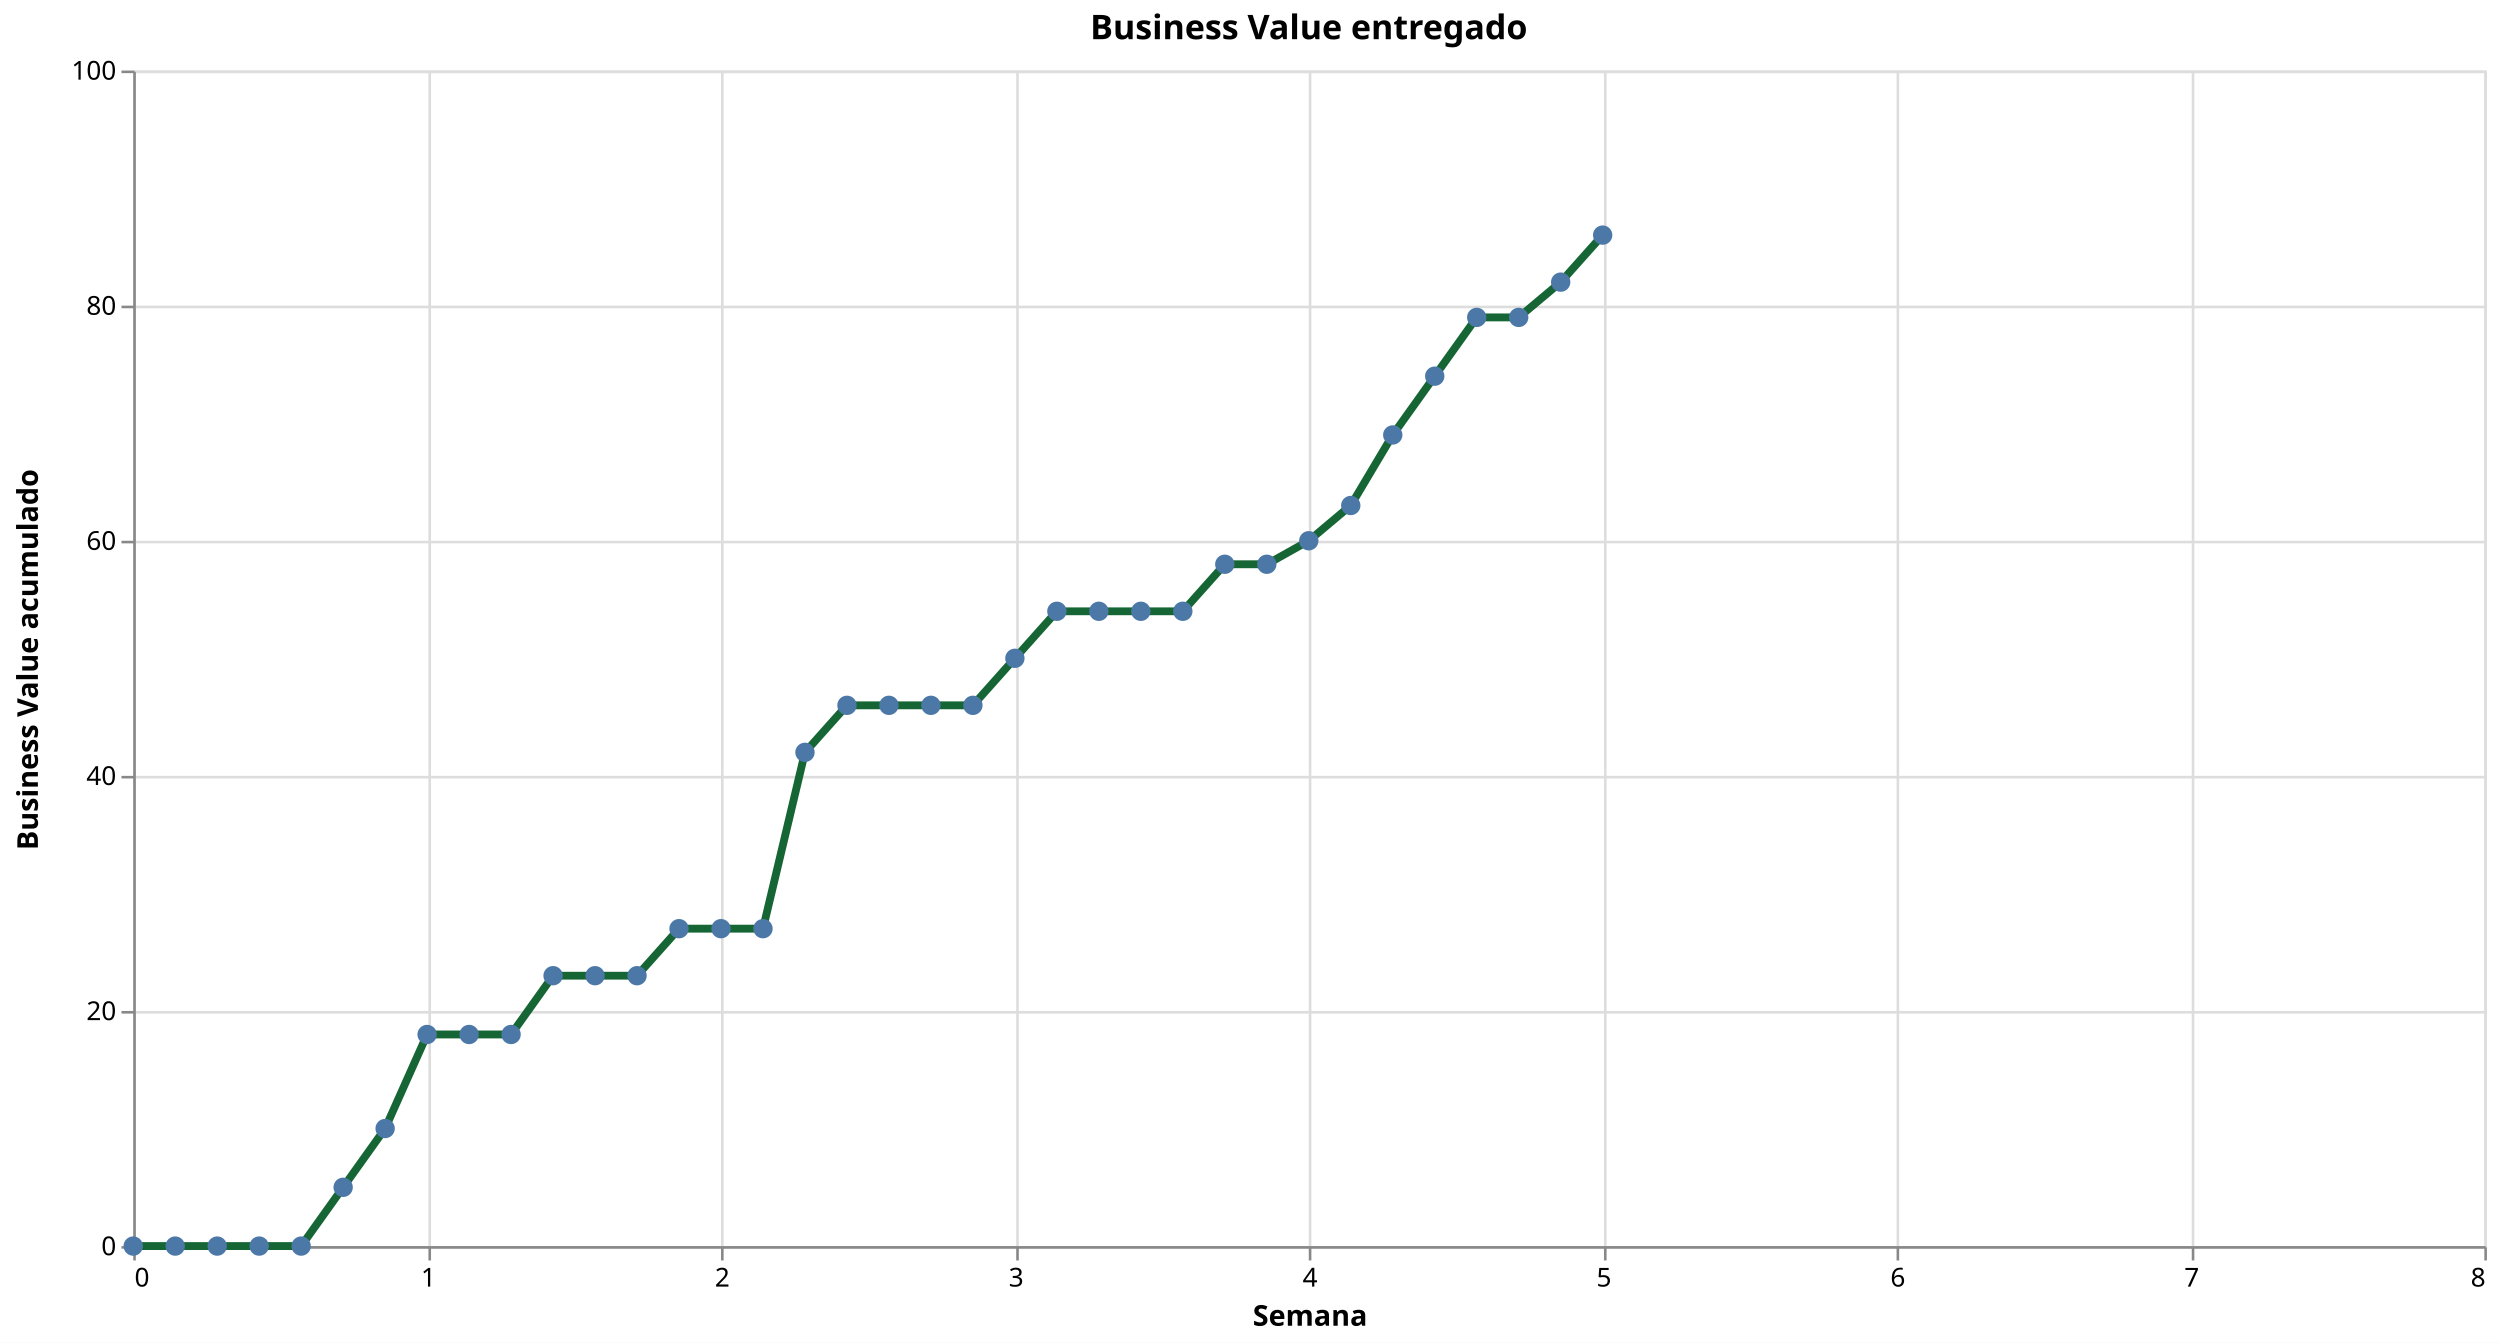
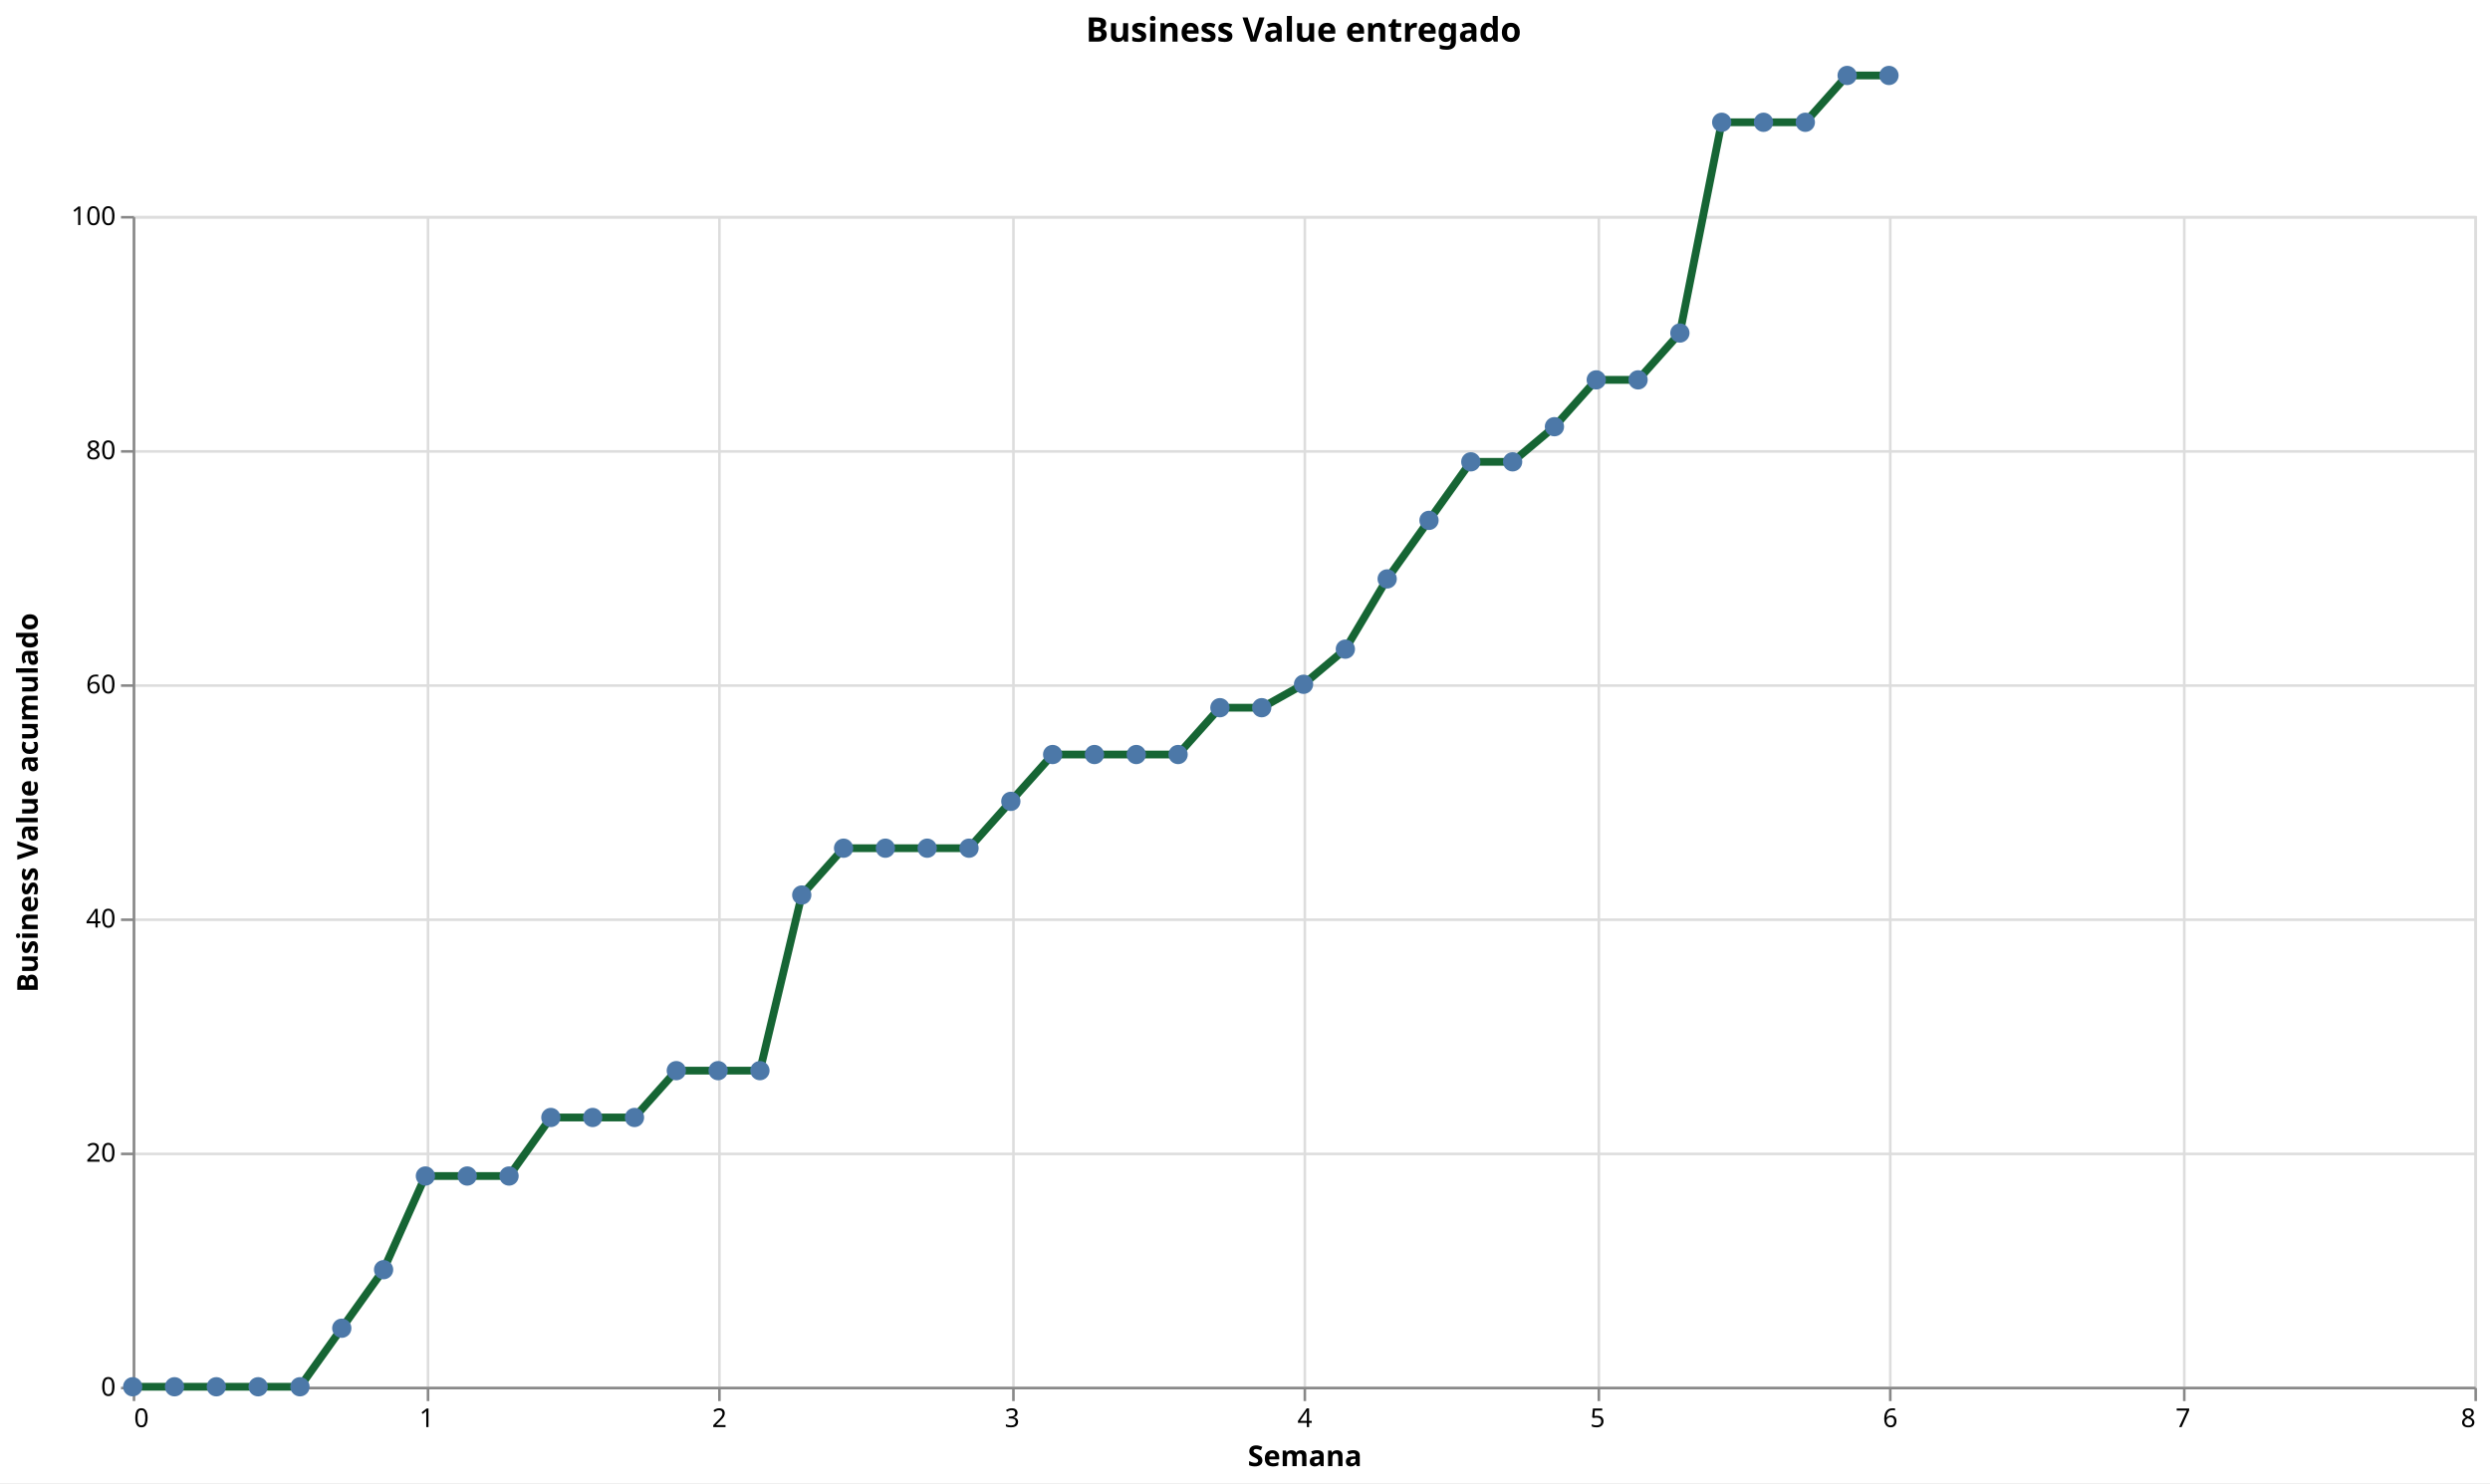
- <svg xmlns="http://www.w3.org/2000/svg" version="1.1" class="marks" width="957" height="514" viewBox="0 0 957 514">
-   <rect width="957" height="514" fill="white" />
-   <g fill="none" stroke-miterlimit="4" transform="translate(51,27)">
+ <svg xmlns="http://www.w3.org/2000/svg" version="1.1" class="marks" width="957" height="570" viewBox="0 0 957 570">
+   <rect width="957" height="570" fill="white" />
+   <g fill="none" stroke-miterlimit="4" transform="translate(51,83)">
    <g class="mark-group role-frame root" role="graphics-object" aria-roledescription="group mark container">
      <g transform="translate(0,0)">
        <path class="background" aria-hidden="true" d="M0.5,0.5h900v450h-900Z" stroke="#ddd" />
        <g>
          <g class="mark-group role-axis" aria-hidden="true">
            <g transform="translate(0.5,450.5)">
              <path class="background" aria-hidden="true" d="M0,0h0v0h0Z" pointer-events="none" />
              <g>
                <g class="mark-rule role-axis-grid" pointer-events="none">
                  <line transform="translate(0,-450)" x2="0" y2="450" stroke="#ddd" stroke-width="1" opacity="1" />
                  <line transform="translate(113,-450)" x2="0" y2="450" stroke="#ddd" stroke-width="1" opacity="1" />
                  <line transform="translate(225,-450)" x2="0" y2="450" stroke="#ddd" stroke-width="1" opacity="1" />
                  <line transform="translate(338,-450)" x2="0" y2="450" stroke="#ddd" stroke-width="1" opacity="1" />
                  <line transform="translate(450,-450)" x2="0" y2="450" stroke="#ddd" stroke-width="1" opacity="1" />
                  <line transform="translate(563,-450)" x2="0" y2="450" stroke="#ddd" stroke-width="1" opacity="1" />
                  <line transform="translate(675,-450)" x2="0" y2="450" stroke="#ddd" stroke-width="1" opacity="1" />
                  <line transform="translate(788,-450)" x2="0" y2="450" stroke="#ddd" stroke-width="1" opacity="1" />
                  <line transform="translate(900,-450)" x2="0" y2="450" stroke="#ddd" stroke-width="1" opacity="1" />
                </g>
              </g>
              <path class="foreground" aria-hidden="true" d="" pointer-events="none" display="none" />
            </g>
          </g>
          <g class="mark-group role-axis" aria-hidden="true">
            <g transform="translate(0.5,0.5)">
              <path class="background" aria-hidden="true" d="M0,0h0v0h0Z" pointer-events="none" />
              <g>
                <g class="mark-rule role-axis-grid" pointer-events="none">
                  <line transform="translate(0,450)" x2="900" y2="0" stroke="#ddd" stroke-width="1" opacity="1" />
                  <line transform="translate(0,360)" x2="900" y2="0" stroke="#ddd" stroke-width="1" opacity="1" />
                  <line transform="translate(0,270)" x2="900" y2="0" stroke="#ddd" stroke-width="1" opacity="1" />
                  <line transform="translate(0,180)" x2="900" y2="0" stroke="#ddd" stroke-width="1" opacity="1" />
                  <line transform="translate(0,90)" x2="900" y2="0" stroke="#ddd" stroke-width="1" opacity="1" />
                  <line transform="translate(0,0)" x2="900" y2="0" stroke="#ddd" stroke-width="1" opacity="1" />
                </g>
              </g>
              <path class="foreground" aria-hidden="true" d="" pointer-events="none" display="none" />
            </g>
          </g>
          <g class="mark-group role-axis" role="graphics-symbol" aria-roledescription="axis" aria-label="X-axis titled 'Semana' for a linear scale with values from 0 to 8">
            <g transform="translate(0.5,450.5)">
              <path class="background" aria-hidden="true" d="M0,0h0v0h0Z" pointer-events="none" />
              <g>
                <g class="mark-rule role-axis-tick" pointer-events="none">
                  <line transform="translate(0,0)" x2="0" y2="5" stroke="#888" stroke-width="1" opacity="1" />
                  <line transform="translate(113,0)" x2="0" y2="5" stroke="#888" stroke-width="1" opacity="1" />
                  <line transform="translate(225,0)" x2="0" y2="5" stroke="#888" stroke-width="1" opacity="1" />
                  <line transform="translate(338,0)" x2="0" y2="5" stroke="#888" stroke-width="1" opacity="1" />
                  <line transform="translate(450,0)" x2="0" y2="5" stroke="#888" stroke-width="1" opacity="1" />
                  <line transform="translate(563,0)" x2="0" y2="5" stroke="#888" stroke-width="1" opacity="1" />
                  <line transform="translate(675,0)" x2="0" y2="5" stroke="#888" stroke-width="1" opacity="1" />
                  <line transform="translate(788,0)" x2="0" y2="5" stroke="#888" stroke-width="1" opacity="1" />
                  <line transform="translate(900,0)" x2="0" y2="5" stroke="#888" stroke-width="1" opacity="1" />
                </g>
                <g class="mark-text role-axis-label" pointer-events="none">
                  <text text-anchor="start" transform="translate(0,15)" font-family="sans-serif" font-size="10px" fill="#000" opacity="1">0</text>
                  <text text-anchor="middle" transform="translate(112.5,15)" font-family="sans-serif" font-size="10px" fill="#000" opacity="1">1</text>
                  <text text-anchor="middle" transform="translate(225,15)" font-family="sans-serif" font-size="10px" fill="#000" opacity="1">2</text>
                  <text text-anchor="middle" transform="translate(337.5,15)" font-family="sans-serif" font-size="10px" fill="#000" opacity="1">3</text>
                  <text text-anchor="middle" transform="translate(450,15)" font-family="sans-serif" font-size="10px" fill="#000" opacity="1">4</text>
                  <text text-anchor="middle" transform="translate(562.5,15)" font-family="sans-serif" font-size="10px" fill="#000" opacity="1">5</text>
                  <text text-anchor="middle" transform="translate(675,15)" font-family="sans-serif" font-size="10px" fill="#000" opacity="1">6</text>
                  <text text-anchor="middle" transform="translate(787.5,15)" font-family="sans-serif" font-size="10px" fill="#000" opacity="1">7</text>
                  <text text-anchor="end" transform="translate(900,15)" font-family="sans-serif" font-size="10px" fill="#000" opacity="1">8</text>
                </g>
                <g class="mark-rule role-axis-domain" pointer-events="none">
                  <line transform="translate(0,0)" x2="900" y2="0" stroke="#888" stroke-width="1" opacity="1" />
                </g>
                <g class="mark-text role-axis-title" pointer-events="none">
                  <text text-anchor="middle" transform="translate(450,30)" font-family="sans-serif" font-size="11px" font-weight="bold" fill="#000" opacity="1">Semana</text>
                </g>
              </g>
              <path class="foreground" aria-hidden="true" d="" pointer-events="none" display="none" />
            </g>
          </g>
          <g class="mark-group role-axis" role="graphics-symbol" aria-roledescription="axis" aria-label="Y-axis titled 'Business Value acumulado' for a linear scale with values from 0 to 100">
            <g transform="translate(0.5,0.5)">
              <path class="background" aria-hidden="true" d="M0,0h0v0h0Z" pointer-events="none" />
              <g>
                <g class="mark-rule role-axis-tick" pointer-events="none">
                  <line transform="translate(0,450)" x2="-5" y2="0" stroke="#888" stroke-width="1" opacity="1" />
                  <line transform="translate(0,360)" x2="-5" y2="0" stroke="#888" stroke-width="1" opacity="1" />
                  <line transform="translate(0,270)" x2="-5" y2="0" stroke="#888" stroke-width="1" opacity="1" />
                  <line transform="translate(0,180)" x2="-5" y2="0" stroke="#888" stroke-width="1" opacity="1" />
                  <line transform="translate(0,90)" x2="-5" y2="0" stroke="#888" stroke-width="1" opacity="1" />
                  <line transform="translate(0,0)" x2="-5" y2="0" stroke="#888" stroke-width="1" opacity="1" />
                </g>
                <g class="mark-text role-axis-label" pointer-events="none">
                  <text text-anchor="end" transform="translate(-7,453)" font-family="sans-serif" font-size="10px" fill="#000" opacity="1">0</text>
                  <text text-anchor="end" transform="translate(-7,363)" font-family="sans-serif" font-size="10px" fill="#000" opacity="1">20</text>
                  <text text-anchor="end" transform="translate(-7,273)" font-family="sans-serif" font-size="10px" fill="#000" opacity="1">40</text>
                  <text text-anchor="end" transform="translate(-7,183)" font-family="sans-serif" font-size="10px" fill="#000" opacity="1">60</text>
                  <text text-anchor="end" transform="translate(-7,93)" font-family="sans-serif" font-size="10px" fill="#000" opacity="1">80</text>
                  <text text-anchor="end" transform="translate(-7,3)" font-family="sans-serif" font-size="10px" fill="#000" opacity="1">100</text>
                </g>
                <g class="mark-rule role-axis-domain" pointer-events="none">
                  <line transform="translate(0,450)" x2="0" y2="-450" stroke="#888" stroke-width="1" opacity="1" />
                </g>
                <g class="mark-text role-axis-title" pointer-events="none">
                  <text text-anchor="middle" transform="translate(-35,225) rotate(-90) translate(0,-2)" font-family="sans-serif" font-size="11px" font-weight="bold" fill="#000" opacity="1">Business Value acumulado</text>
                </g>
              </g>
              <path class="foreground" aria-hidden="true" d="" pointer-events="none" display="none" />
            </g>
          </g>
          <g class="mark-line role-mark layer_0_marks" role="graphics-object" aria-roledescription="line mark container">
-             <path aria-label="Semana: 0; Business Value acumulado: 0; Día: 0" role="graphics-symbol" aria-roledescription="line mark" d="M0,450L16.071,450L32.143,450L48.214,450L64.286,450L80.357,427.5L96.429,405L112.5,369L128.571,369L144.643,369L160.714,346.5L176.786,346.5L192.857,346.5L208.929,328.5L225,328.5L241.071,328.5L257.143,261L273.214,243L289.286,243L305.357,243L321.429,243L337.5,225L353.571,207L369.643,207L385.714,207L401.786,207L417.857,189L433.929,189L450,180L466.071,166.5L482.143,139.5L498.214,117L514.286,94.5L530.357,94.5L546.429,81L562.5,63" stroke="#166534" stroke-width="3" />
+             <path aria-label="Semana: 0; Business Value acumulado: 0; Día: 0" role="graphics-symbol" aria-roledescription="line mark" d="M0,450L16.071,450L32.143,450L48.214,450L64.286,450L80.357,427.5L96.429,405L112.5,369L128.571,369L144.643,369L160.714,346.5L176.786,346.5L192.857,346.5L208.929,328.5L225,328.5L241.071,328.5L257.143,261L273.214,243L289.286,243L305.357,243L321.429,243L337.5,225L353.571,207L369.643,207L385.714,207L401.786,207L417.857,189L433.929,189L450,180L466.071,166.5L482.143,139.5L498.214,117L514.286,94.5L530.357,94.5L546.429,81L562.5,63L578.571,63L594.643,45L610.714,-36L626.786,-36L642.857,-36L658.929,-54L675,-54" stroke="#166534" stroke-width="3" />
          </g>
          <g class="mark-symbol role-mark layer_1_marks" role="graphics-object" aria-roledescription="symbol mark container">
            <path aria-label="Semana: 0; Business Value acumulado: 0; Día: 0" role="graphics-symbol" aria-roledescription="point" transform="translate(0,450)" d="M3.708,0A3.708,3.708,0,1,1,-3.708,0A3.708,3.708,0,1,1,3.708,0" fill="#4c78a8" stroke-width="2" opacity="1" />
            <path aria-label="Semana: 0; Business Value acumulado: 0; Día: 1" role="graphics-symbol" aria-roledescription="point" transform="translate(16.07143,450)" d="M3.708,0A3.708,3.708,0,1,1,-3.708,0A3.708,3.708,0,1,1,3.708,0" fill="#4c78a8" stroke-width="2" opacity="1" />
            <path aria-label="Semana: 0; Business Value acumulado: 0; Día: 2" role="graphics-symbol" aria-roledescription="point" transform="translate(32.14286,450)" d="M3.708,0A3.708,3.708,0,1,1,-3.708,0A3.708,3.708,0,1,1,3.708,0" fill="#4c78a8" stroke-width="2" opacity="1" />
            <path aria-label="Semana: 0; Business Value acumulado: 0; Día: 3" role="graphics-symbol" aria-roledescription="point" transform="translate(48.21429,450)" d="M3.708,0A3.708,3.708,0,1,1,-3.708,0A3.708,3.708,0,1,1,3.708,0" fill="#4c78a8" stroke-width="2" opacity="1" />
            <path aria-label="Semana: 1; Business Value acumulado: 0; Día: 4" role="graphics-symbol" aria-roledescription="point" transform="translate(64.28571,450)" d="M3.708,0A3.708,3.708,0,1,1,-3.708,0A3.708,3.708,0,1,1,3.708,0" fill="#4c78a8" stroke-width="2" opacity="1" />
            <path aria-label="Semana: 1; Business Value acumulado: 5; Día: 5" role="graphics-symbol" aria-roledescription="point" transform="translate(80.35714,427.5)" d="M3.708,0A3.708,3.708,0,1,1,-3.708,0A3.708,3.708,0,1,1,3.708,0" fill="#4c78a8" stroke-width="2" opacity="1" />
            <path aria-label="Semana: 1; Business Value acumulado: 10; Día: 6" role="graphics-symbol" aria-roledescription="point" transform="translate(96.42857,405)" d="M3.708,0A3.708,3.708,0,1,1,-3.708,0A3.708,3.708,0,1,1,3.708,0" fill="#4c78a8" stroke-width="2" opacity="1" />
            <path aria-label="Semana: 1; Business Value acumulado: 18; Día: 7" role="graphics-symbol" aria-roledescription="point" transform="translate(112.5,369)" d="M3.708,0A3.708,3.708,0,1,1,-3.708,0A3.708,3.708,0,1,1,3.708,0" fill="#4c78a8" stroke-width="2" opacity="1" />
            <path aria-label="Semana: 1; Business Value acumulado: 18; Día: 8" role="graphics-symbol" aria-roledescription="point" transform="translate(128.5714,369)" d="M3.708,0A3.708,3.708,0,1,1,-3.708,0A3.708,3.708,0,1,1,3.708,0" fill="#4c78a8" stroke-width="2" opacity="1" />
            <path aria-label="Semana: 1; Business Value acumulado: 18; Día: 9" role="graphics-symbol" aria-roledescription="point" transform="translate(144.6429,369)" d="M3.708,0A3.708,3.708,0,1,1,-3.708,0A3.708,3.708,0,1,1,3.708,0" fill="#4c78a8" stroke-width="2" opacity="1" />
            <path aria-label="Semana: 1; Business Value acumulado: 23; Día: 10" role="graphics-symbol" aria-roledescription="point" transform="translate(160.7143,346.5)" d="M3.708,0A3.708,3.708,0,1,1,-3.708,0A3.708,3.708,0,1,1,3.708,0" fill="#4c78a8" stroke-width="2" opacity="1" />
            <path aria-label="Semana: 2; Business Value acumulado: 23; Día: 11" role="graphics-symbol" aria-roledescription="point" transform="translate(176.7857,346.5)" d="M3.708,0A3.708,3.708,0,1,1,-3.708,0A3.708,3.708,0,1,1,3.708,0" fill="#4c78a8" stroke-width="2" opacity="1" />
            <path aria-label="Semana: 2; Business Value acumulado: 23; Día: 12" role="graphics-symbol" aria-roledescription="point" transform="translate(192.8571,346.5)" d="M3.708,0A3.708,3.708,0,1,1,-3.708,0A3.708,3.708,0,1,1,3.708,0" fill="#4c78a8" stroke-width="2" opacity="1" />
            <path aria-label="Semana: 2; Business Value acumulado: 27; Día: 13" role="graphics-symbol" aria-roledescription="point" transform="translate(208.9286,328.5)" d="M3.708,0A3.708,3.708,0,1,1,-3.708,0A3.708,3.708,0,1,1,3.708,0" fill="#4c78a8" stroke-width="2" opacity="1" />
            <path aria-label="Semana: 2; Business Value acumulado: 27; Día: 14" role="graphics-symbol" aria-roledescription="point" transform="translate(225,328.5)" d="M3.708,0A3.708,3.708,0,1,1,-3.708,0A3.708,3.708,0,1,1,3.708,0" fill="#4c78a8" stroke-width="2" opacity="1" />
            <path aria-label="Semana: 2; Business Value acumulado: 27; Día: 15" role="graphics-symbol" aria-roledescription="point" transform="translate(241.0714,328.5)" d="M3.708,0A3.708,3.708,0,1,1,-3.708,0A3.708,3.708,0,1,1,3.708,0" fill="#4c78a8" stroke-width="2" opacity="1" />
            <path aria-label="Semana: 2; Business Value acumulado: 42; Día: 16" role="graphics-symbol" aria-roledescription="point" transform="translate(257.1429,261)" d="M3.708,0A3.708,3.708,0,1,1,-3.708,0A3.708,3.708,0,1,1,3.708,0" fill="#4c78a8" stroke-width="2" opacity="1" />
            <path aria-label="Semana: 2; Business Value acumulado: 46; Día: 17" role="graphics-symbol" aria-roledescription="point" transform="translate(273.2143,243)" d="M3.708,0A3.708,3.708,0,1,1,-3.708,0A3.708,3.708,0,1,1,3.708,0" fill="#4c78a8" stroke-width="2" opacity="1" />
            <path aria-label="Semana: 3; Business Value acumulado: 46; Día: 18" role="graphics-symbol" aria-roledescription="point" transform="translate(289.2857,243)" d="M3.708,0A3.708,3.708,0,1,1,-3.708,0A3.708,3.708,0,1,1,3.708,0" fill="#4c78a8" stroke-width="2" opacity="1" />
            <path aria-label="Semana: 3; Business Value acumulado: 46; Día: 19" role="graphics-symbol" aria-roledescription="point" transform="translate(305.3571,243)" d="M3.708,0A3.708,3.708,0,1,1,-3.708,0A3.708,3.708,0,1,1,3.708,0" fill="#4c78a8" stroke-width="2" opacity="1" />
            <path aria-label="Semana: 3; Business Value acumulado: 46; Día: 20" role="graphics-symbol" aria-roledescription="point" transform="translate(321.4286,243)" d="M3.708,0A3.708,3.708,0,1,1,-3.708,0A3.708,3.708,0,1,1,3.708,0" fill="#4c78a8" stroke-width="2" opacity="1" />
            <path aria-label="Semana: 3; Business Value acumulado: 50; Día: 21" role="graphics-symbol" aria-roledescription="point" transform="translate(337.5,225)" d="M3.708,0A3.708,3.708,0,1,1,-3.708,0A3.708,3.708,0,1,1,3.708,0" fill="#4c78a8" stroke-width="2" opacity="1" />
            <path aria-label="Semana: 3; Business Value acumulado: 54; Día: 22" role="graphics-symbol" aria-roledescription="point" transform="translate(353.5714,207)" d="M3.708,0A3.708,3.708,0,1,1,-3.708,0A3.708,3.708,0,1,1,3.708,0" fill="#4c78a8" stroke-width="2" opacity="1" />
            <path aria-label="Semana: 3; Business Value acumulado: 54; Día: 23" role="graphics-symbol" aria-roledescription="point" transform="translate(369.6429,207)" d="M3.708,0A3.708,3.708,0,1,1,-3.708,0A3.708,3.708,0,1,1,3.708,0" fill="#4c78a8" stroke-width="2" opacity="1" />
            <path aria-label="Semana: 3; Business Value acumulado: 54; Día: 24" role="graphics-symbol" aria-roledescription="point" transform="translate(385.7143,207)" d="M3.708,0A3.708,3.708,0,1,1,-3.708,0A3.708,3.708,0,1,1,3.708,0" fill="#4c78a8" stroke-width="2" opacity="1" />
            <path aria-label="Semana: 4; Business Value acumulado: 54; Día: 25" role="graphics-symbol" aria-roledescription="point" transform="translate(401.7857,207)" d="M3.708,0A3.708,3.708,0,1,1,-3.708,0A3.708,3.708,0,1,1,3.708,0" fill="#4c78a8" stroke-width="2" opacity="1" />
            <path aria-label="Semana: 4; Business Value acumulado: 58; Día: 26" role="graphics-symbol" aria-roledescription="point" transform="translate(417.8571,189)" d="M3.708,0A3.708,3.708,0,1,1,-3.708,0A3.708,3.708,0,1,1,3.708,0" fill="#4c78a8" stroke-width="2" opacity="1" />
            <path aria-label="Semana: 4; Business Value acumulado: 58; Día: 27" role="graphics-symbol" aria-roledescription="point" transform="translate(433.9286,189)" d="M3.708,0A3.708,3.708,0,1,1,-3.708,0A3.708,3.708,0,1,1,3.708,0" fill="#4c78a8" stroke-width="2" opacity="1" />
            <path aria-label="Semana: 4; Business Value acumulado: 60; Día: 28" role="graphics-symbol" aria-roledescription="point" transform="translate(450,180)" d="M3.708,0A3.708,3.708,0,1,1,-3.708,0A3.708,3.708,0,1,1,3.708,0" fill="#4c78a8" stroke-width="2" opacity="1" />
            <path aria-label="Semana: 4; Business Value acumulado: 63; Día: 29" role="graphics-symbol" aria-roledescription="point" transform="translate(466.0714,166.5)" d="M3.708,0A3.708,3.708,0,1,1,-3.708,0A3.708,3.708,0,1,1,3.708,0" fill="#4c78a8" stroke-width="2" opacity="1" />
            <path aria-label="Semana: 4; Business Value acumulado: 69; Día: 30" role="graphics-symbol" aria-roledescription="point" transform="translate(482.1429,139.5)" d="M3.708,0A3.708,3.708,0,1,1,-3.708,0A3.708,3.708,0,1,1,3.708,0" fill="#4c78a8" stroke-width="2" opacity="1" />
            <path aria-label="Semana: 4; Business Value acumulado: 74; Día: 31" role="graphics-symbol" aria-roledescription="point" transform="translate(498.2143,117)" d="M3.708,0A3.708,3.708,0,1,1,-3.708,0A3.708,3.708,0,1,1,3.708,0" fill="#4c78a8" stroke-width="2" opacity="1" />
            <path aria-label="Semana: 5; Business Value acumulado: 79; Día: 32" role="graphics-symbol" aria-roledescription="point" transform="translate(514.2857,94.5)" d="M3.708,0A3.708,3.708,0,1,1,-3.708,0A3.708,3.708,0,1,1,3.708,0" fill="#4c78a8" stroke-width="2" opacity="1" />
            <path aria-label="Semana: 5; Business Value acumulado: 79; Día: 33" role="graphics-symbol" aria-roledescription="point" transform="translate(530.3571,94.5)" d="M3.708,0A3.708,3.708,0,1,1,-3.708,0A3.708,3.708,0,1,1,3.708,0" fill="#4c78a8" stroke-width="2" opacity="1" />
            <path aria-label="Semana: 5; Business Value acumulado: 82; Día: 34" role="graphics-symbol" aria-roledescription="point" transform="translate(546.4286,81)" d="M3.708,0A3.708,3.708,0,1,1,-3.708,0A3.708,3.708,0,1,1,3.708,0" fill="#4c78a8" stroke-width="2" opacity="1" />
            <path aria-label="Semana: 5; Business Value acumulado: 86; Día: 35" role="graphics-symbol" aria-roledescription="point" transform="translate(562.5,63)" d="M3.708,0A3.708,3.708,0,1,1,-3.708,0A3.708,3.708,0,1,1,3.708,0" fill="#4c78a8" stroke-width="2" opacity="1" />
+             <path aria-label="Semana: 5; Business Value acumulado: 86; Día: 36" role="graphics-symbol" aria-roledescription="point" transform="translate(578.5714,63)" d="M3.708,0A3.708,3.708,0,1,1,-3.708,0A3.708,3.708,0,1,1,3.708,0" fill="#4c78a8" stroke-width="2" opacity="1" />
+             <path aria-label="Semana: 5; Business Value acumulado: 90; Día: 37" role="graphics-symbol" aria-roledescription="point" transform="translate(594.6429,45)" d="M3.708,0A3.708,3.708,0,1,1,-3.708,0A3.708,3.708,0,1,1,3.708,0" fill="#4c78a8" stroke-width="2" opacity="1" />
+             <path aria-label="Semana: 5; Business Value acumulado: 108; Día: 38" role="graphics-symbol" aria-roledescription="point" transform="translate(610.7143,-36)" d="M3.708,0A3.708,3.708,0,1,1,-3.708,0A3.708,3.708,0,1,1,3.708,0" fill="#4c78a8" stroke-width="2" opacity="1" />
+             <path aria-label="Semana: 6; Business Value acumulado: 108; Día: 39" role="graphics-symbol" aria-roledescription="point" transform="translate(626.7857,-36)" d="M3.708,0A3.708,3.708,0,1,1,-3.708,0A3.708,3.708,0,1,1,3.708,0" fill="#4c78a8" stroke-width="2" opacity="1" />
+             <path aria-label="Semana: 6; Business Value acumulado: 108; Día: 40" role="graphics-symbol" aria-roledescription="point" transform="translate(642.8571,-36)" d="M3.708,0A3.708,3.708,0,1,1,-3.708,0A3.708,3.708,0,1,1,3.708,0" fill="#4c78a8" stroke-width="2" opacity="1" />
+             <path aria-label="Semana: 6; Business Value acumulado: 112; Día: 41" role="graphics-symbol" aria-roledescription="point" transform="translate(658.9286,-54)" d="M3.708,0A3.708,3.708,0,1,1,-3.708,0A3.708,3.708,0,1,1,3.708,0" fill="#4c78a8" stroke-width="2" opacity="1" />
+             <path aria-label="Semana: 6; Business Value acumulado: 112; Día: 42" role="graphics-symbol" aria-roledescription="point" transform="translate(675,-54)" d="M3.708,0A3.708,3.708,0,1,1,-3.708,0A3.708,3.708,0,1,1,3.708,0" fill="#4c78a8" stroke-width="2" opacity="1" />
          </g>
          <g class="mark-group role-title">
-             <g transform="translate(450,-22)">
+             <g transform="translate(450,-77)">
              <path class="background" aria-hidden="true" d="M0,0h0v0h0Z" pointer-events="none" />
              <g>
                <g class="mark-text role-title-text" role="graphics-symbol" aria-roledescription="title" aria-label="Title text 'Business Value entregado'" pointer-events="none">
                  <text text-anchor="middle" transform="translate(0,10)" font-family="sans-serif" font-size="13px" font-weight="bold" fill="#000" opacity="1">Business Value entregado</text>
                </g>
              </g>
              <path class="foreground" aria-hidden="true" d="" pointer-events="none" display="none" />
            </g>
          </g>
        </g>
        <path class="foreground" aria-hidden="true" d="" display="none" />
      </g>
    </g>
  </g>
</svg>
